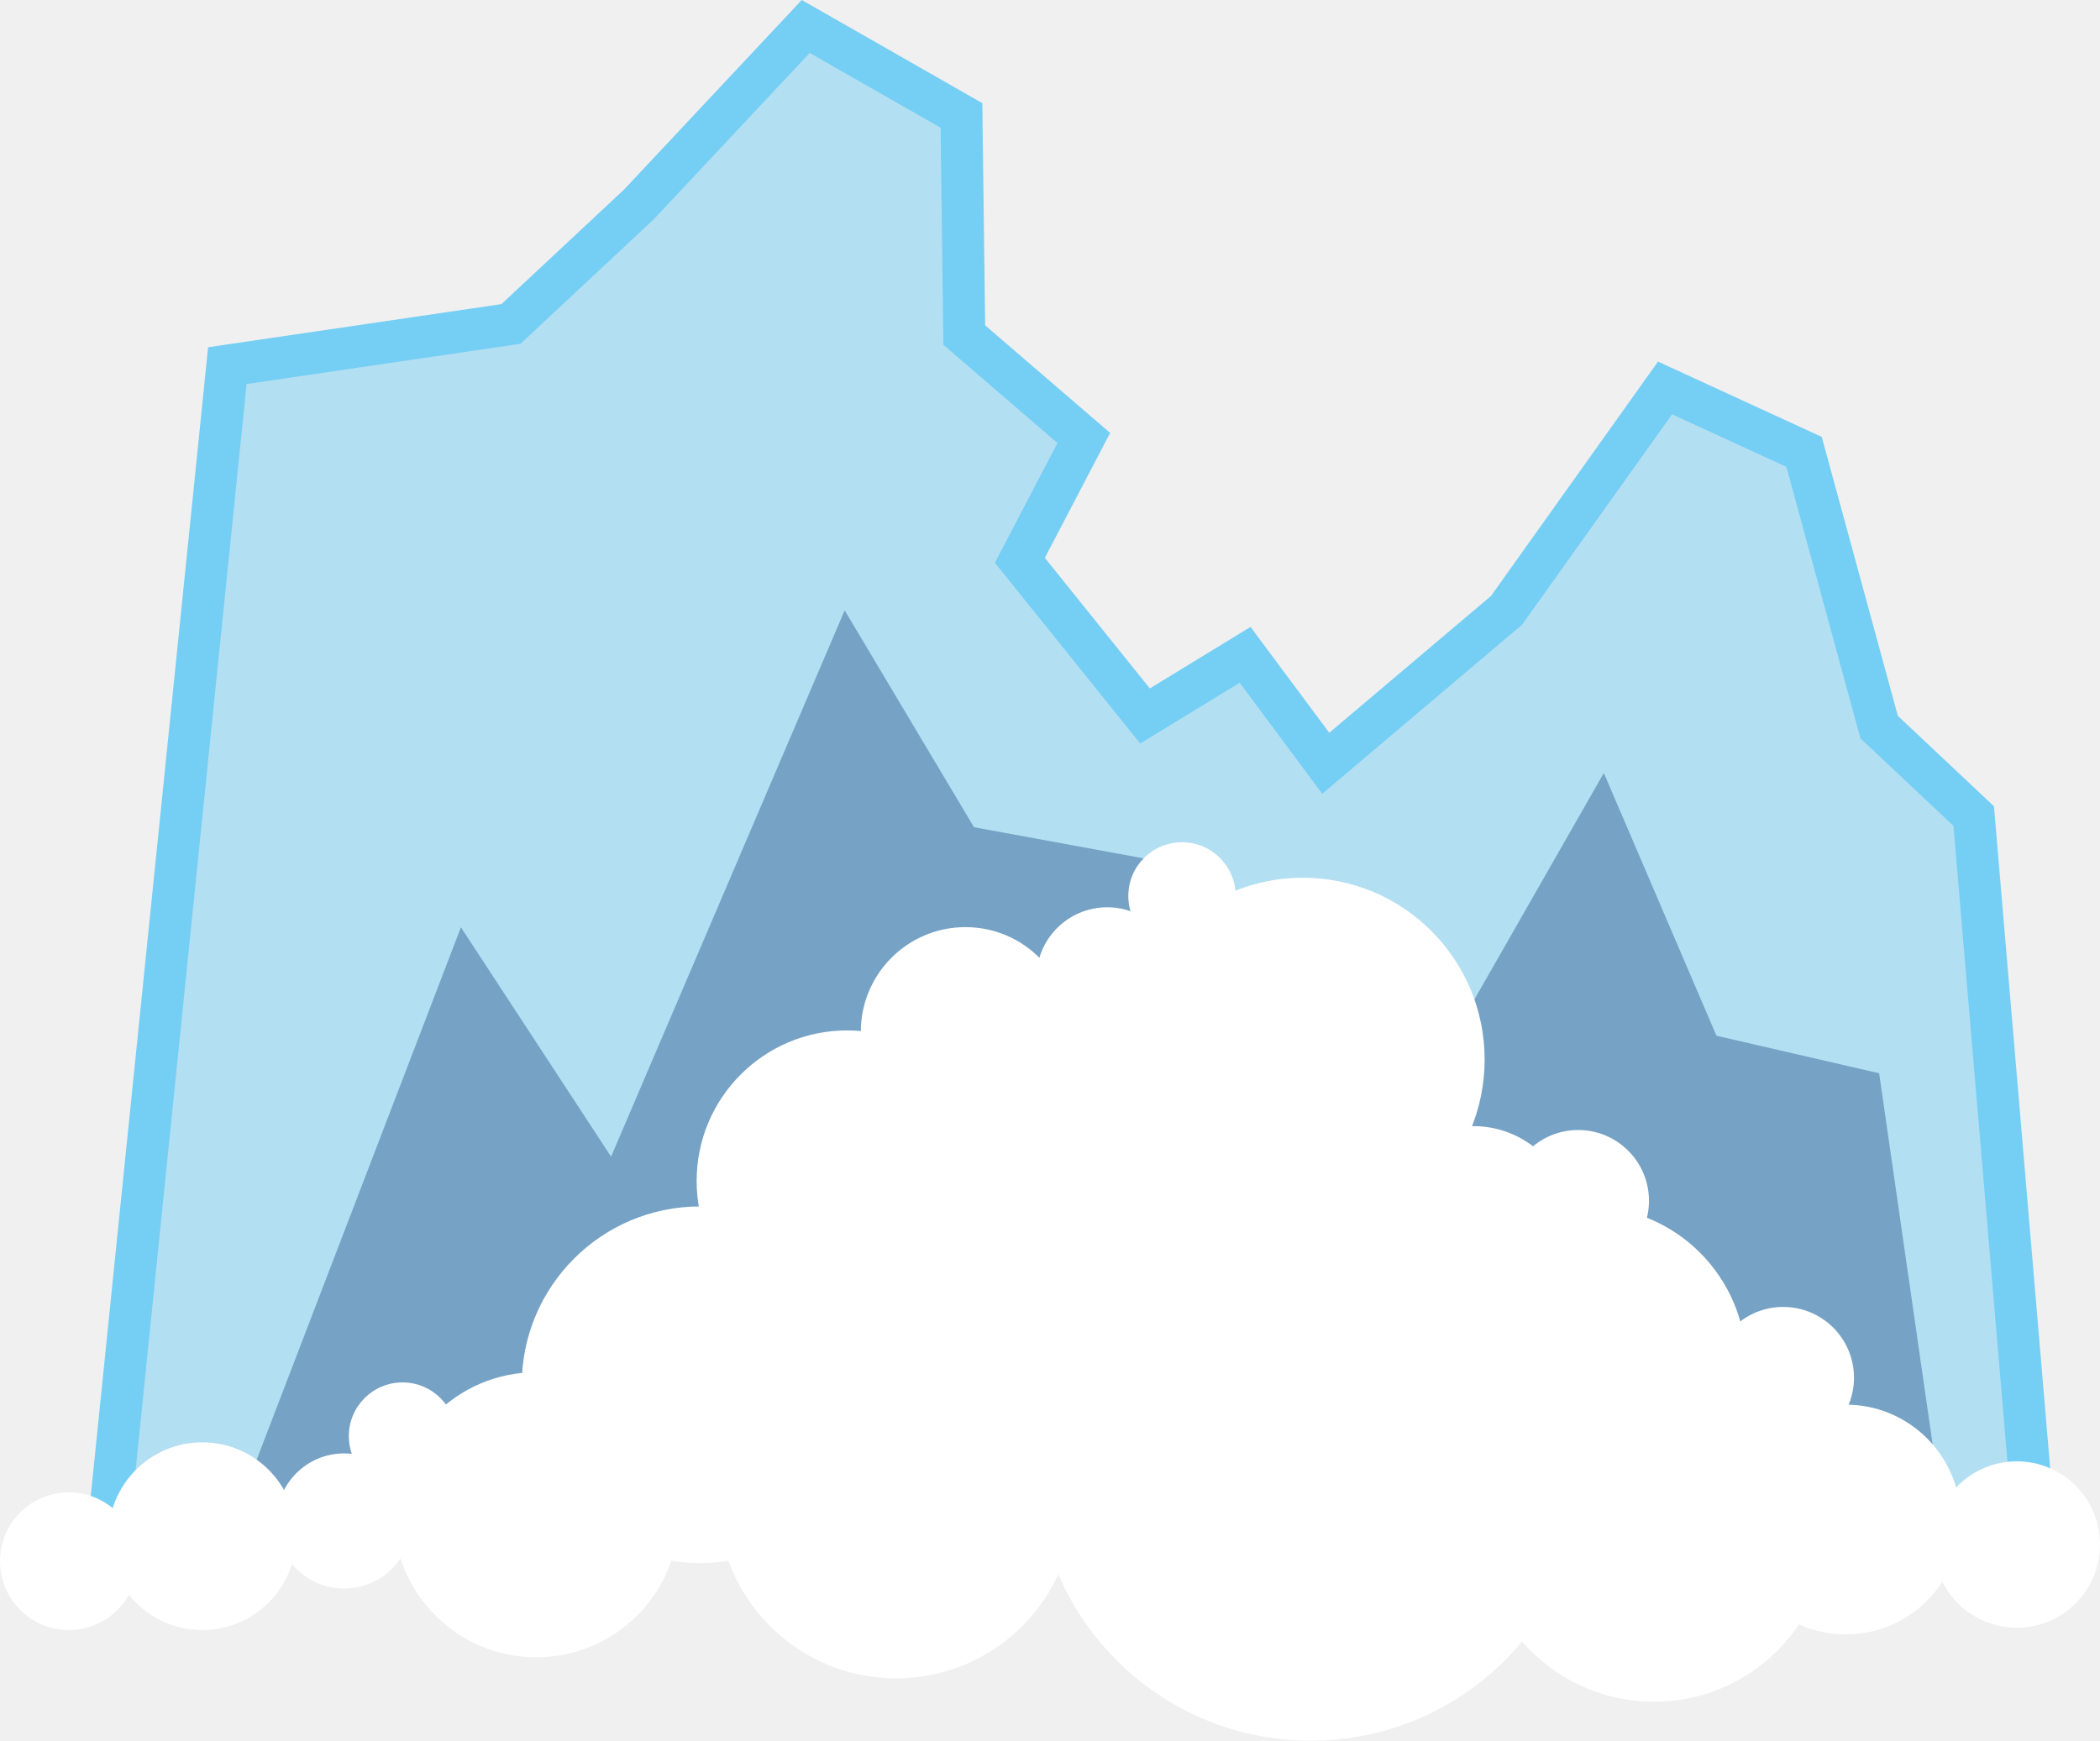
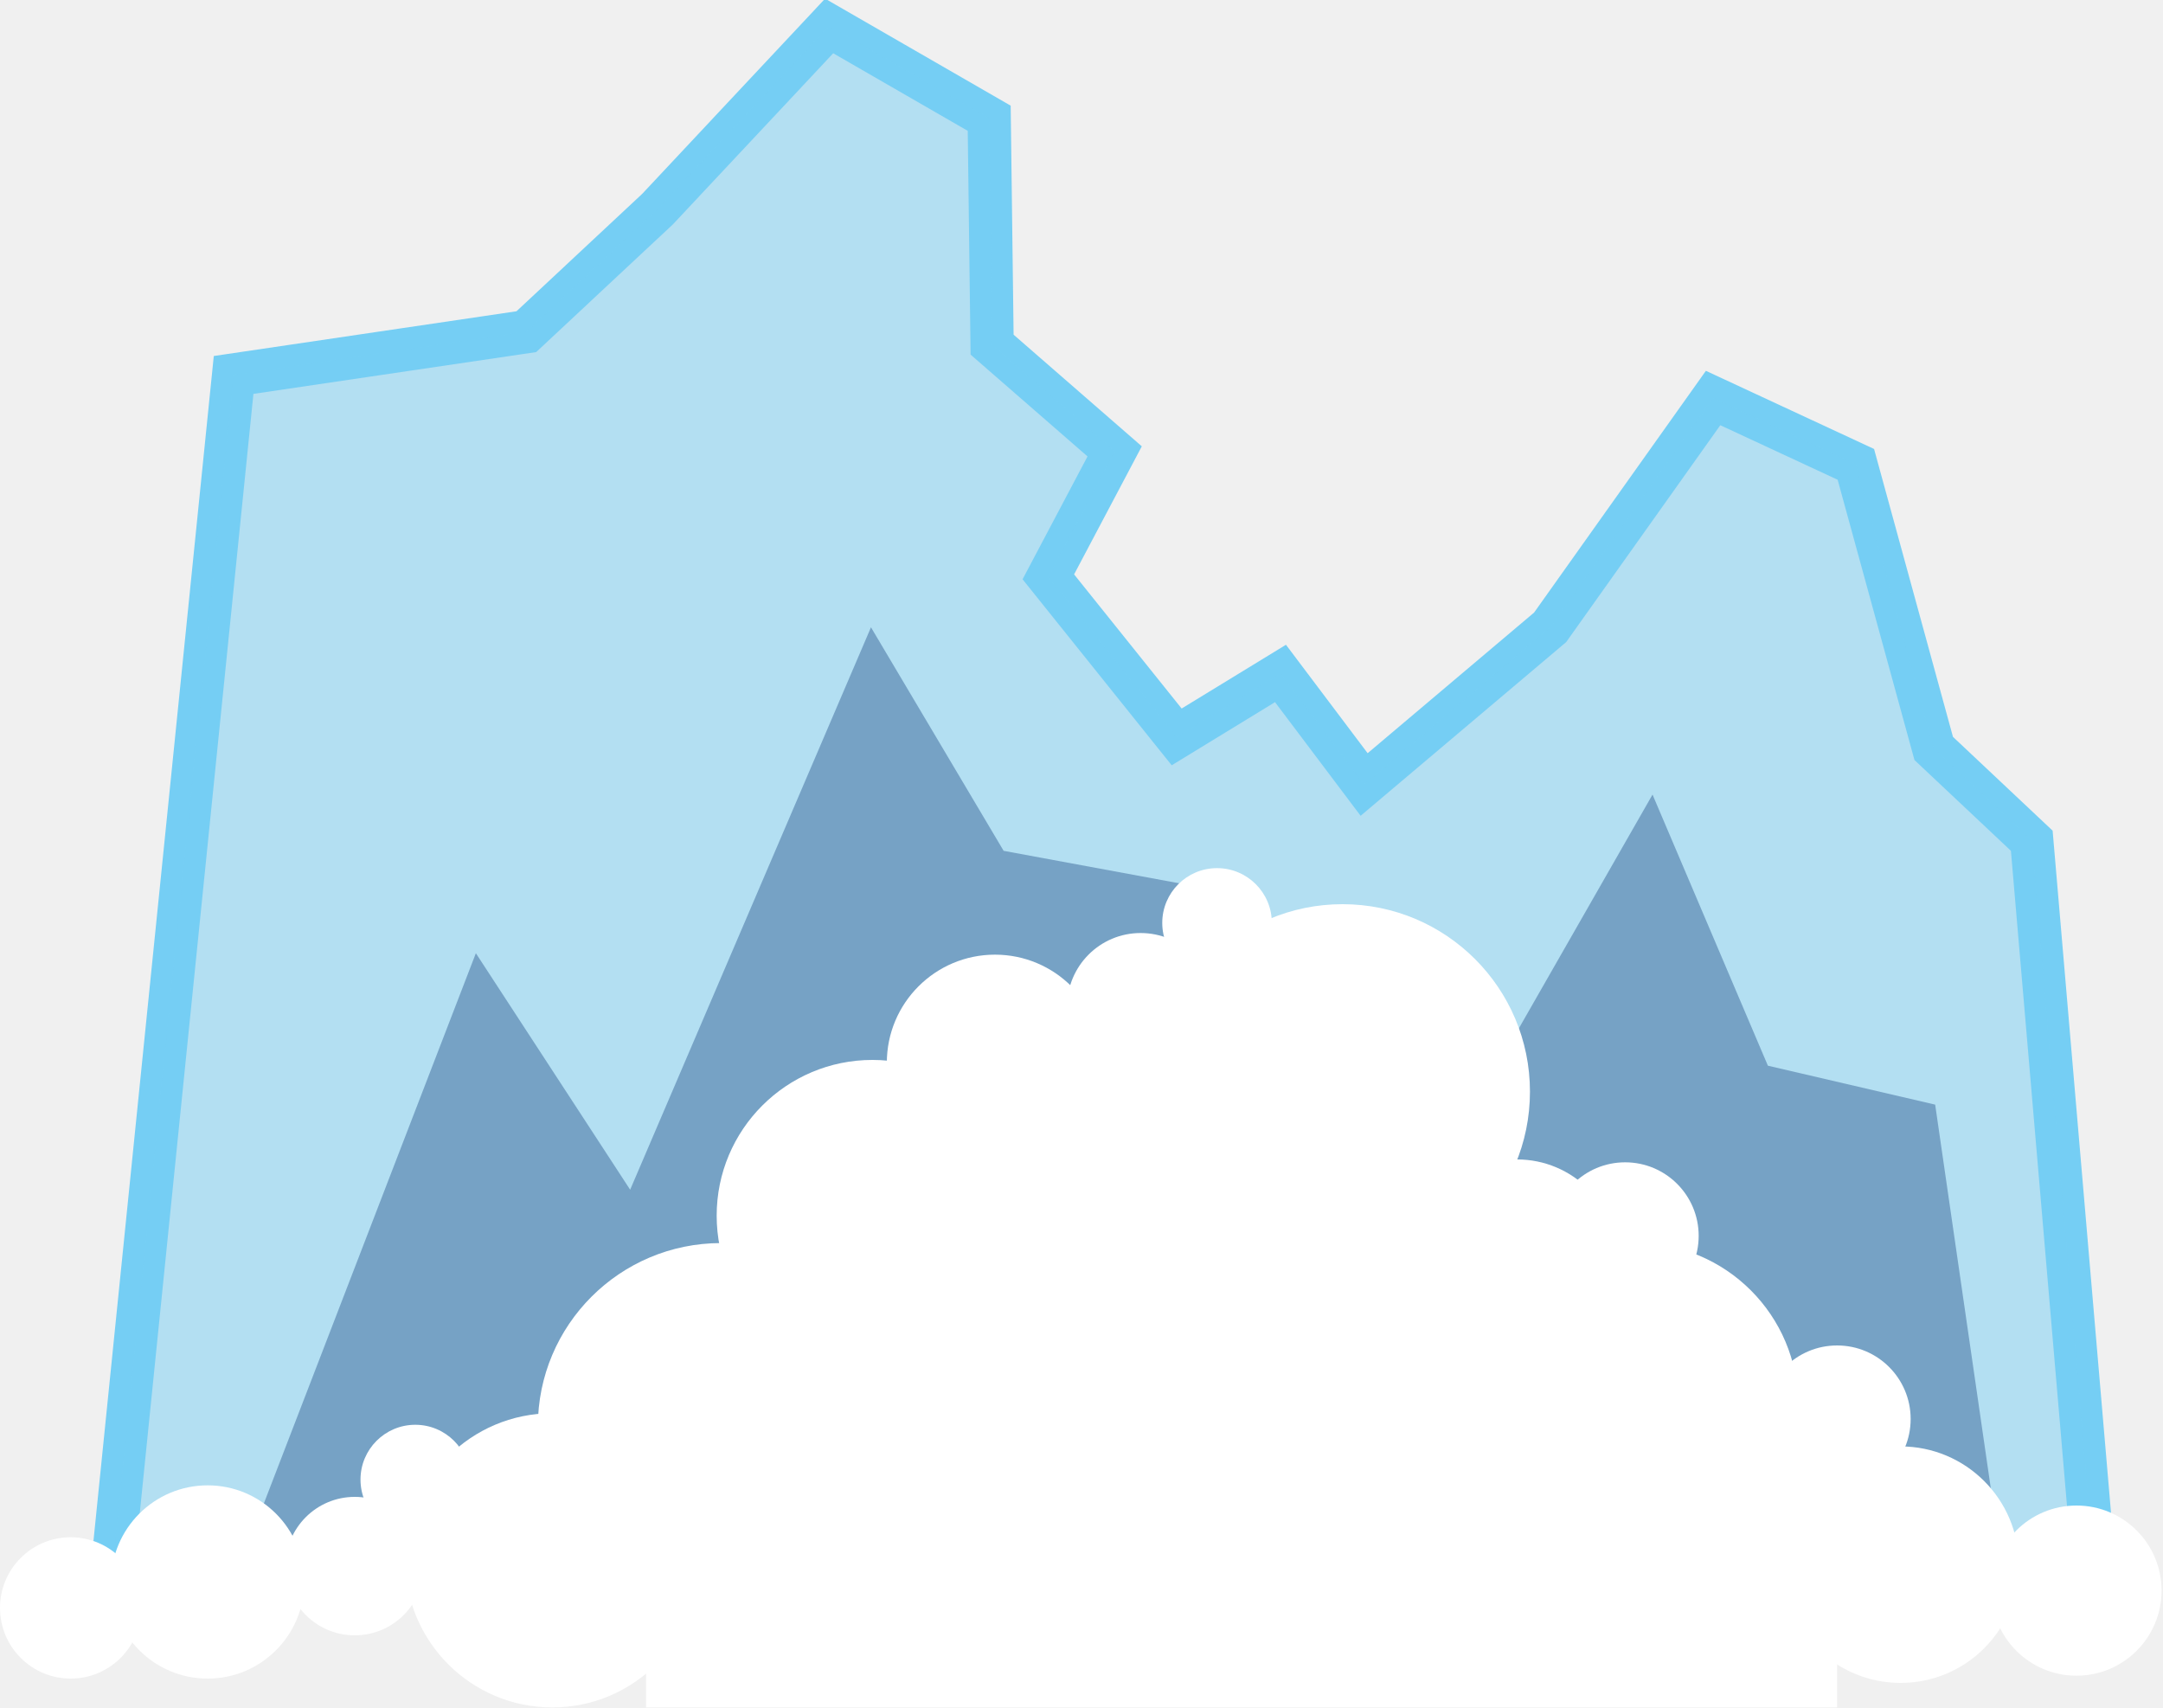
- <svg xmlns="http://www.w3.org/2000/svg" version="1.1" id="Layer_1" x="0px" y="0px" viewBox="0 136.556 149.99 124.35" style="enable-background:new 0 136.556 149.99 124.35;" xml:space="preserve">
-   <path style="fill:none;stroke:#75CEF4;stroke-width:3;stroke-miterlimit:10;" d="M7.696,246.297h137.642l-4.368-51.443l-6.754-6.355  l-5.363-19.663l-9.93-4.567l-11.321,15.888L94.69,191.081l-5.759-7.746l-7.15,4.368l-8.938-11.122l4.567-8.738l-8.539-7.35  l-0.2-15.692l-11.122-6.355l-11.915,12.712l-9.137,8.539l-20.259,2.979L7.696,246.297z" />
-   <path style="opacity:0.5;fill:#75CEF4;enable-background:new    ;" d="M7.696,246.297h137.642l-4.368-51.443l-6.754-6.355  l-5.363-19.663l-9.93-4.567l-11.321,15.888L94.69,191.081l-5.759-7.746l-7.15,4.368l-8.938-11.122l4.567-8.738l-8.539-7.35  l-0.2-15.692l-11.122-6.355l-11.915,12.712l-9.137,8.539l-20.259,2.979L7.696,246.297z" />
-   <path style="opacity:0.36;fill:#0A3575;enable-background:new    ;" d="M16.237,246.297h122.745l-4.767-33.07l-11.619-2.681  l-8.044-18.769L94.293,227.23l-10.129-28.899l-14.598-2.681l-9.236-15.492l-16.684,39.028L32.921,202.8L16.237,246.297z" />
+ <svg xmlns="http://www.w3.org/2000/svg" version="1.1" id="Layer_1" x="0px" y="0px" viewBox="0 205.2 150 118.4" enable-background="new 0 205.2 150 118.4" xml:space="preserve">
+   <path fill="none" stroke="#75CEF4" stroke-width="3" stroke-miterlimit="10" d="M7.7,314.9h137.6l-4.4-51.4l-6.8-6.4l-5.4-19.7  l-9.9-4.6l-11.3,15.9l-12.9,10.9l-5.8-7.7l-7.2,4.4l-8.9-11.1l4.6-8.7l-8.5-7.4l-0.2-15.7l-11.1-6.4l-11.9,12.7l-9.1,8.5l-20.3,3  L7.7,314.9z" />
+   <path opacity="0.5" fill="#75CEF4" enable-background="new    " d="M7.7,314.9h137.6l-4.4-51.4l-6.8-6.4l-5.4-19.7l-9.9-4.6  l-11.3,15.9l-12.9,10.9l-5.8-7.7l-7.2,4.4l-8.9-11.1l4.6-8.7l-8.5-7.4l-0.2-15.7l-11.1-6.4l-11.9,12.7l-9.1,8.5l-20.3,3L7.7,314.9z" />
+   <path opacity="0.36" fill="#0A3575" enable-background="new    " d="M16.2,314.9H139l-4.8-33.1l-11.6-2.7l-8-18.8l-20.3,35.5  l-10.1-28.9l-14.6-2.7l-9.2-15.5l-16.7,39l-10.7-16.4L16.2,314.9z" />
  <g>
-     <circle style="fill:#FFFFFF;" cx="4.916" cy="248.083" r="4.916" />
-     <circle style="fill:#FFFFFF;" cx="14.449" cy="246.297" r="6.705" />
-     <circle style="fill:#FFFFFF;" cx="24.579" cy="245.211" r="4.828" />
-     <circle style="fill:#FFFFFF;" cx="38.304" cy="244.766" r="10.183" />
-     <circle style="fill:#FFFFFF;" cx="50.004" cy="235.478" r="12.738" />
-     <circle style="fill:#FFFFFF;" cx="64.006" cy="243.714" r="12.738" />
-     <circle style="fill:#FFFFFF;" cx="60.509" cy="220.917" r="10.752" />
-     <circle style="fill:#FFFFFF;" cx="70.936" cy="231.642" r="10.752" />
-     <circle style="fill:#FFFFFF;" cx="93.62" cy="241.303" r="19.603" />
-     <circle style="fill:#FFFFFF;" cx="118.136" cy="245.661" r="12.463" />
-     <circle style="fill:#FFFFFF;" cx="131.832" cy="245.104" r="8.205" />
-     <circle style="fill:#FFFFFF;" cx="144.047" cy="246.892" r="5.943" />
-     <circle style="fill:#FFFFFF;" cx="84.423" cy="200.559" r="3.835" />
-     <circle style="fill:#FFFFFF;" cx="28.75" cy="239.146" r="3.835" />
-     <circle style="fill:#FFFFFF;" cx="113.492" cy="233.98" r="11.219" />
-     <circle style="fill:#FFFFFF;" cx="105.242" cy="223.996" r="6.993" />
-     <circle style="fill:#FFFFFF;" cx="93.051" cy="212.246" r="12.987" />
-     <circle style="fill:#FFFFFF;" cx="79.081" cy="206.426" r="5.056" />
-     <circle style="fill:#FFFFFF;" cx="69.616" cy="216.758" r="5.056" />
-     <circle style="fill:#FFFFFF;" cx="79.081" cy="216.5" r="5.056" />
-     <circle style="fill:#FFFFFF;" cx="127.363" cy="234.975" r="5.056" />
-     <circle style="fill:#FFFFFF;" cx="112.72" cy="222.337" r="5.056" />
-     <circle style="fill:#FFFFFF;" cx="81.879" cy="220.938" r="12.437" />
-     <circle style="fill:#FFFFFF;" cx="68.955" cy="210.259" r="7.472" />
+     <circle fill="#FFFFFF" cx="4.9" cy="316.7" r="4.9" />
+     <circle fill="#FFFFFF" cx="14.4" cy="314.9" r="6.7" />
+     <circle fill="#FFFFFF" cx="24.6" cy="313.8" r="4.8" />
+     <circle fill="#FFFFFF" cx="38.3" cy="313.4" r="10.2" />
+     <circle fill="#FFFFFF" cx="50" cy="304.1" r="12.7" />
+     <circle fill="#FFFFFF" cx="60.5" cy="289.5" r="10.8" />
+     <circle fill="#FFFFFF" cx="131.8" cy="313.7" r="8.2" />
+     <circle fill="#FFFFFF" cx="144" cy="315.5" r="5.9" />
+     <circle fill="#FFFFFF" cx="84.4" cy="269.2" r="3.8" />
+     <circle fill="#FFFFFF" cx="28.8" cy="307.8" r="3.8" />
+     <circle fill="#FFFFFF" cx="113.5" cy="302.6" r="11.2" />
+     <circle fill="#FFFFFF" cx="105.2" cy="292.6" r="7" />
+     <circle fill="#FFFFFF" cx="93.1" cy="280.9" r="13" />
+     <circle fill="#FFFFFF" cx="79.1" cy="275" r="5.1" />
+     <circle fill="#FFFFFF" cx="127.4" cy="303.6" r="5.1" />
+     <circle fill="#FFFFFF" cx="112.7" cy="290.9" r="5.1" />
+     <circle fill="#FFFFFF" cx="69" cy="278.9" r="7.5" />
  </g>
+   <rect x="44.8" y="305.5" fill="#FFFFFF" width="82.6" height="18.1" />
+   <rect x="61.3" y="278.9" fill="#FFFFFF" width="42.2" height="34.8" />
</svg>
